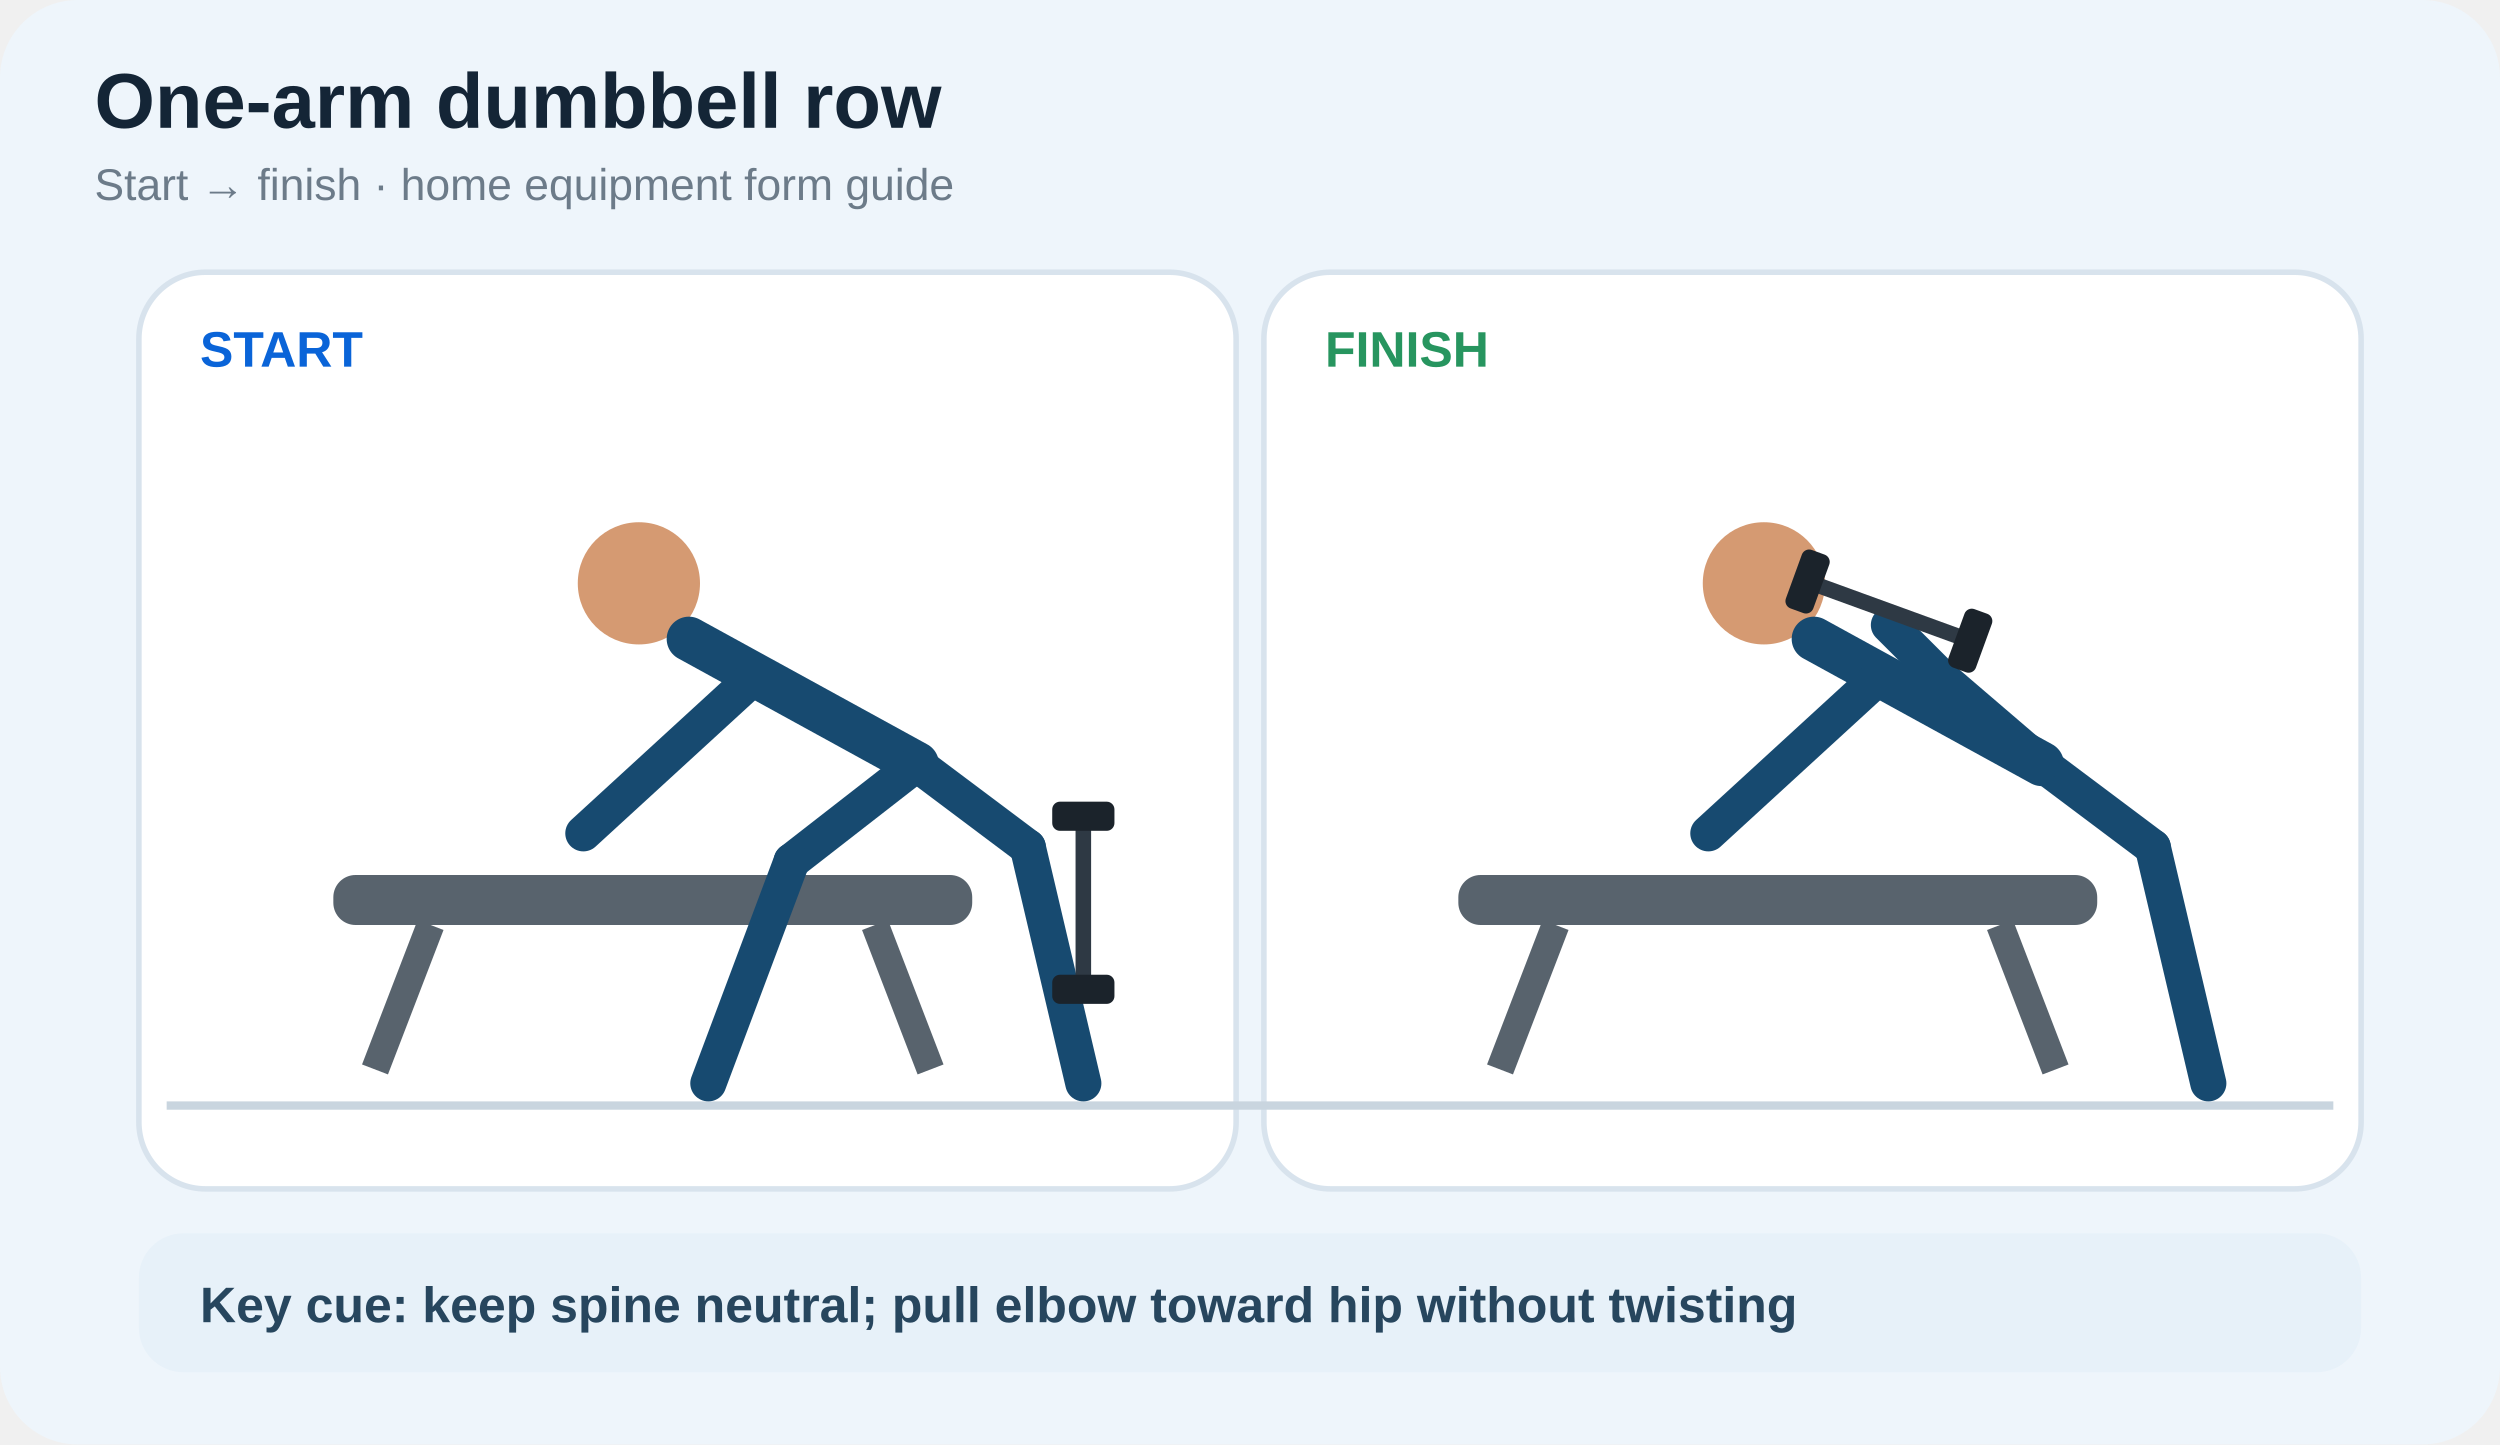
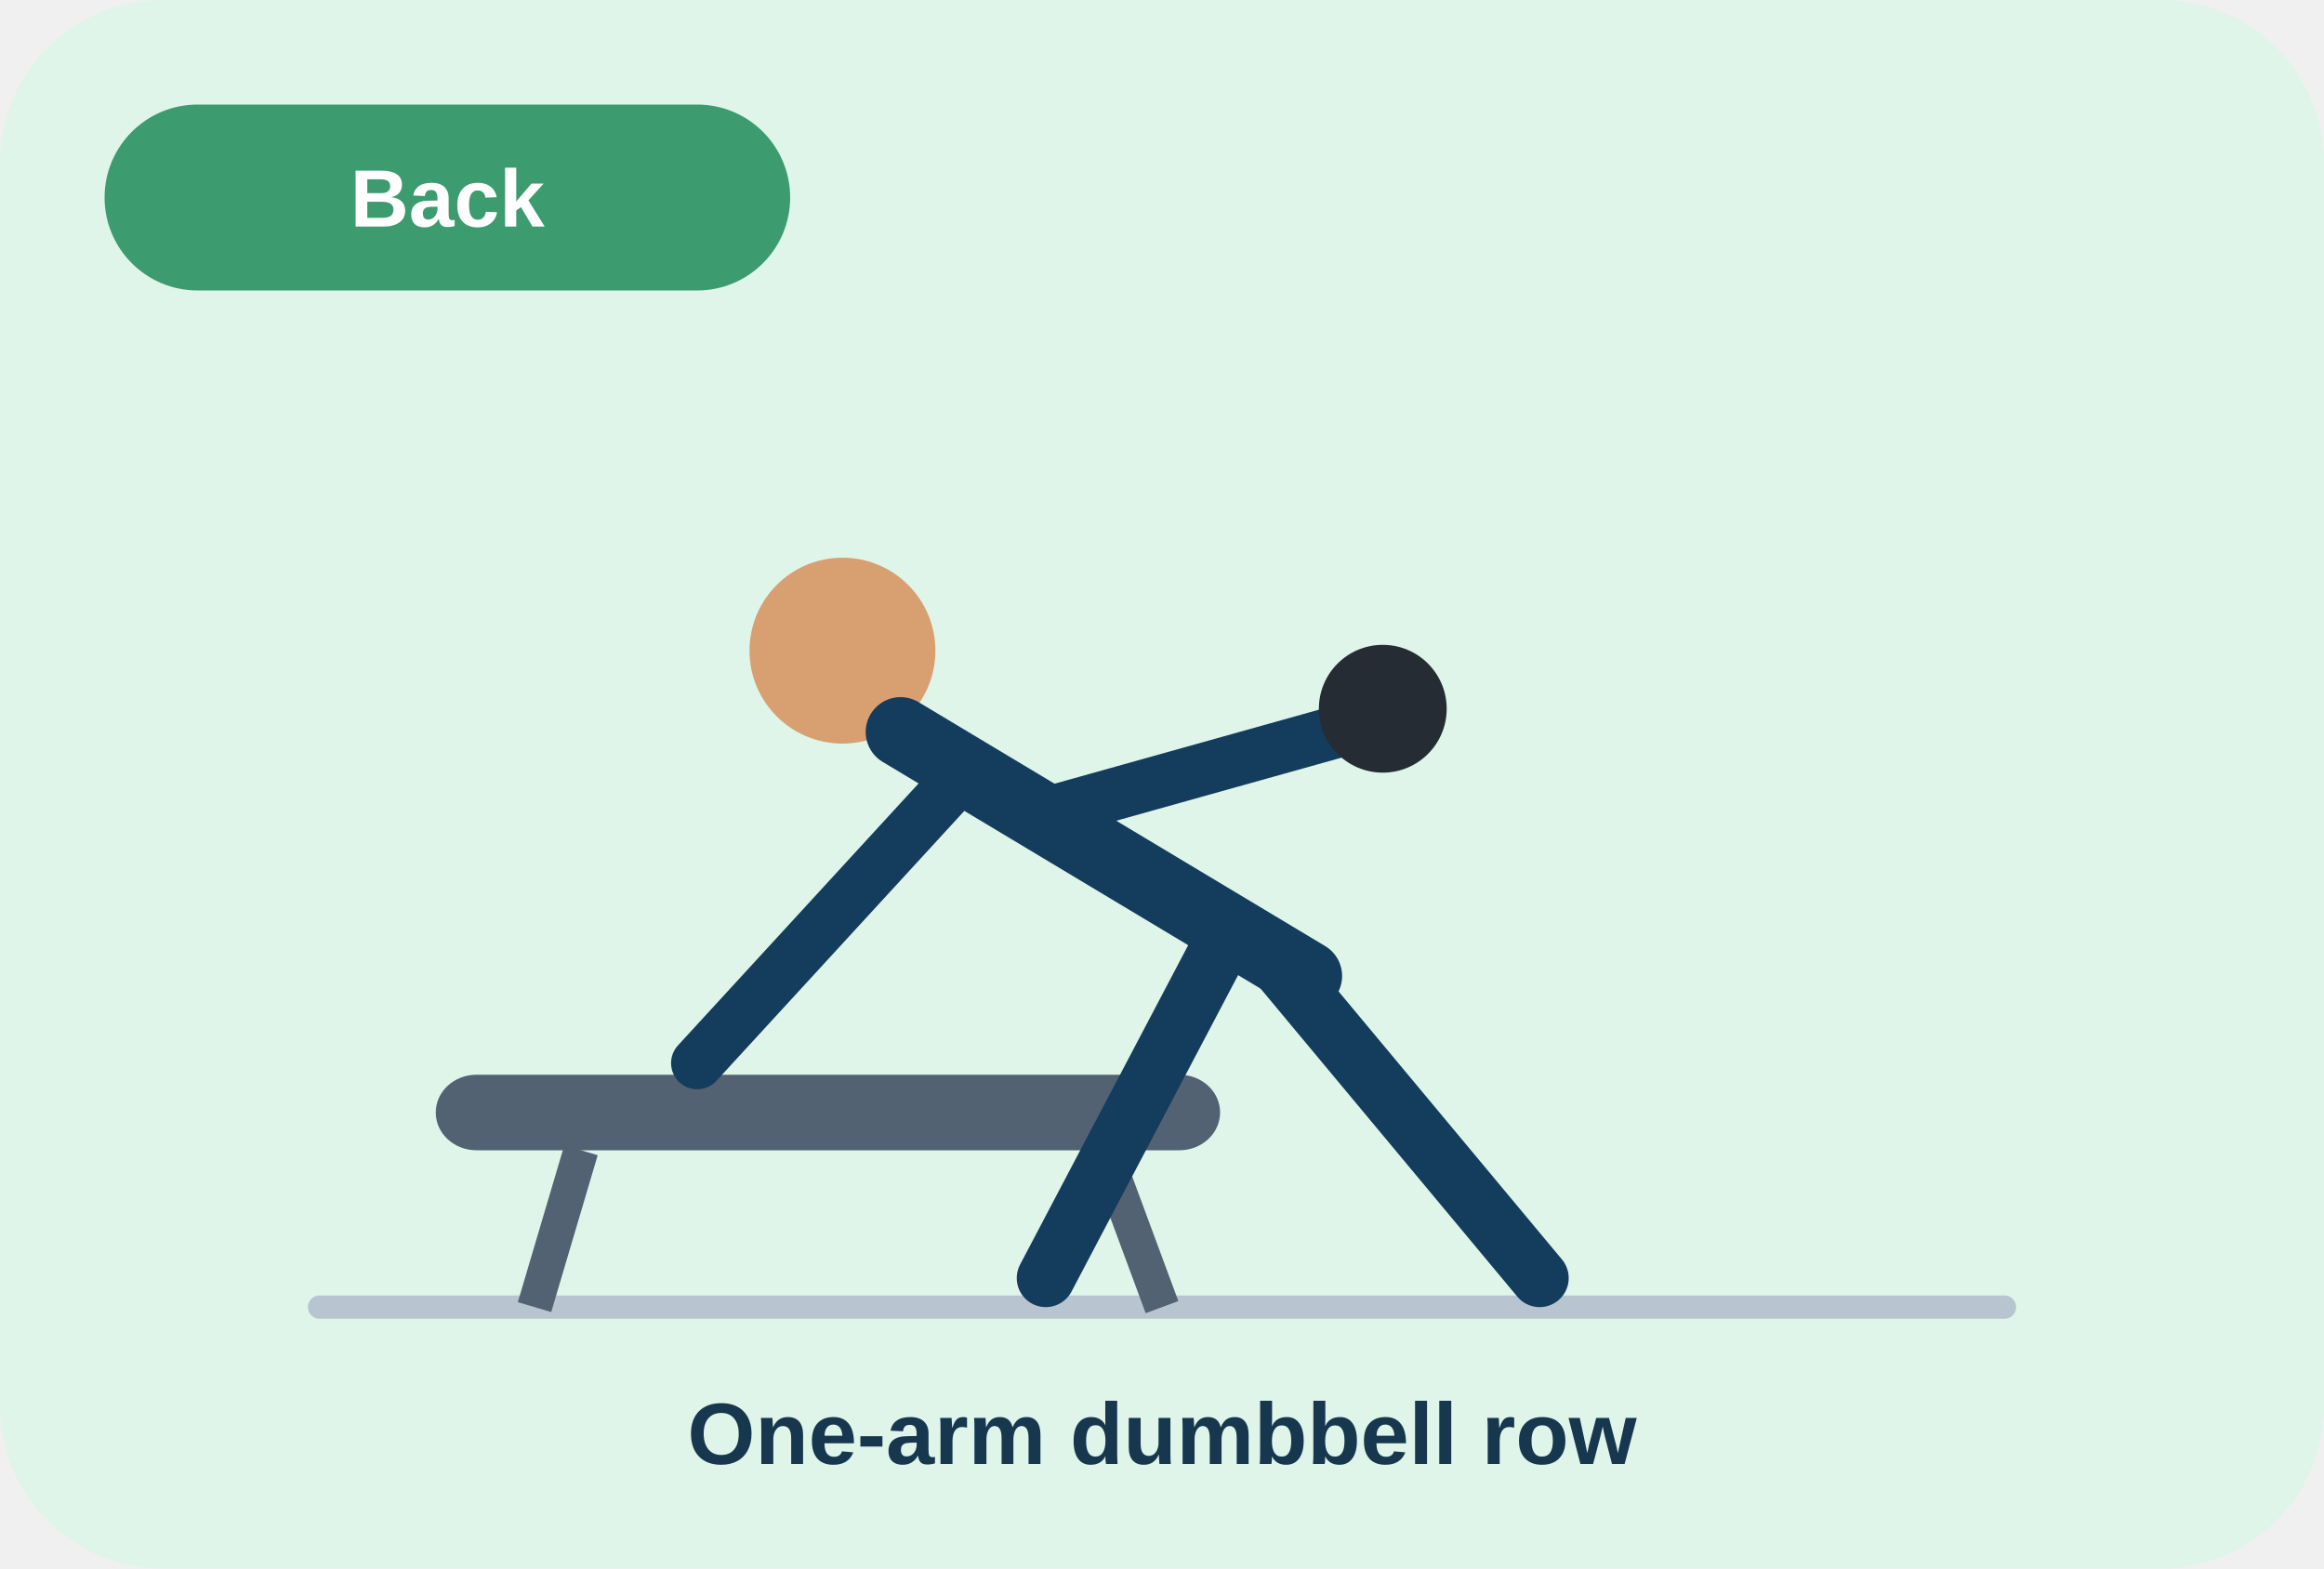
- <svg xmlns="http://www.w3.org/2000/svg" width="900" height="520" viewBox="0 0 900 520">
-   <rect width="900" height="520" rx="28" fill="#eef5fb" />
-   <text x="34" y="46" font-family="Arial" font-size="28" font-weight="700" fill="#142536">One-arm dumbbell row</text>
-   <text x="34" y="72" font-family="Arial" font-size="16" fill="#6c7b89">Start → finish · home equipment form guide</text>
-   <rect x="50" y="98" width="395" height="330" rx="24" fill="#fff" stroke="#d8e3ed" stroke-width="2" />
-   <text x="72" y="132" font-family="Arial" font-size="18" font-weight="700" fill="#0a64d8">START</text>
-   <rect x="455" y="98" width="395" height="330" rx="24" fill="#fff" stroke="#d8e3ed" stroke-width="2" />
-   <text x="477" y="132" font-family="Arial" font-size="18" font-weight="700" fill="#27955f">FINISH</text>
-   <line x1="60" y1="398" x2="840" y2="398" stroke="#c9d5df" stroke-width="3" />
-   <g transform="rotate(0 235.0 315)">
-     <rect x="120" y="315" width="230" height="18" rx="8" fill="#58636d" />
-     <line x1="155" y1="333" x2="135" y2="385" stroke="#58636d" stroke-width="10" />
-     <line x1="315" y1="333" x2="335" y2="385" stroke="#58636d" stroke-width="10" />
-   </g>
-   <circle cx="230" cy="210" r="22" fill="#d59a72" />
-   <line x1="248" y1="230" x2="330" y2="275" stroke="#174a70" stroke-width="16" stroke-linecap="round" />
-   <line x1="270" y1="245" x2="210" y2="300" stroke="#174a70" stroke-width="13" stroke-linecap="round" />
-   <line x1="330" y1="275" x2="370" y2="305" stroke="#174a70" stroke-width="13" stroke-linecap="round" />
-   <line x1="370" y1="305" x2="390" y2="390" stroke="#174a70" stroke-width="13" stroke-linecap="round" />
-   <line x1="330" y1="275" x2="285" y2="310" stroke="#174a70" stroke-width="13" stroke-linecap="round" />
-   <line x1="285" y1="310" x2="255" y2="390" stroke="#174a70" stroke-width="13" stroke-linecap="round" />
-   <g transform="translate(390 325) rotate(90) scale(0.7)">
-     <line x1="-38" y1="0" x2="38" y2="0" stroke="#2e3944" stroke-width="8" />
-     <rect x="-52" y="-16" width="15" height="32" rx="4" fill="#1b232b" />
-     <rect x="37" y="-16" width="15" height="32" rx="4" fill="#1b232b" />
-   </g>
-   <g transform="rotate(0 640.0 315)">
-     <rect x="525" y="315" width="230" height="18" rx="8" fill="#58636d" />
-     <line x1="560" y1="333" x2="540" y2="385" stroke="#58636d" stroke-width="10" />
-     <line x1="720" y1="333" x2="740" y2="385" stroke="#58636d" stroke-width="10" />
-   </g>
-   <circle cx="635" cy="210" r="22" fill="#d59a72" />
-   <line x1="653" y1="230" x2="735" y2="275" stroke="#174a70" stroke-width="16" stroke-linecap="round" />
-   <line x1="675" y1="245" x2="615" y2="300" stroke="#174a70" stroke-width="13" stroke-linecap="round" />
-   <line x1="735" y1="275" x2="775" y2="305" stroke="#174a70" stroke-width="13" stroke-linecap="round" />
-   <line x1="775" y1="305" x2="795" y2="390" stroke="#174a70" stroke-width="13" stroke-linecap="round" />
-   <line x1="735" y1="275" x2="700" y2="245" stroke="#174a70" stroke-width="13" stroke-linecap="round" />
-   <line x1="700" y1="245" x2="680" y2="225" stroke="#174a70" stroke-width="13" stroke-linecap="round" />
-   <g transform="translate(680 220) rotate(20) scale(0.7)">
-     <line x1="-38" y1="0" x2="38" y2="0" stroke="#2e3944" stroke-width="8" />
-     <rect x="-52" y="-16" width="15" height="32" rx="4" fill="#1b232b" />
-     <rect x="37" y="-16" width="15" height="32" rx="4" fill="#1b232b" />
-   </g>
-   <rect x="50" y="444" width="800" height="50" rx="16" fill="#e7f1f9" />
-   <text x="72" y="476" font-family="Arial" font-size="18" font-weight="600" fill="#27465e">Key cue: keep spine neutral; pull elbow toward hip without twisting</text>
+ <svg xmlns="http://www.w3.org/2000/svg" width="400" height="270" viewBox="0 0 400 270">
+   <rect width="400" height="270" rx="28" fill="#dff5e9" />
+   <rect x="18" y="18" width="118" height="32" rx="16" fill="#3d9b70" />
+   <text x="77" y="39" fill="#fff" font-family="-apple-system,Arial" font-size="14" font-weight="800" text-anchor="middle">Back</text>
+   <path d="M55 225 H345" stroke="#b8c4cf" stroke-width="4" stroke-linecap="round" />
+   <rect x="75" y="185" width="135" height="13" rx="7" fill="#536273" />
+   <path d="M100 198 L92 225 M190 198 L200 225" stroke="#536273" stroke-width="6" />
+   <circle cx="145" cy="112" r="16" fill="#d8a071" />
+   <path d="M155 126 L225 168" stroke="#133c5d" stroke-width="12" stroke-linecap="round" />
+   <path d="M210 163 L180 220 M220 166 L265 220" stroke="#133c5d" stroke-width="10" stroke-linecap="round" />
+   <path d="M165 134 L120 183 M180 140 L230 126" stroke="#133c5d" stroke-width="9" stroke-linecap="round" />
+   <circle cx="238" cy="122" r="11" fill="#252c34" />
+   <text x="200" y="252" fill="#17374f" font-family="-apple-system,Arial" font-size="15" font-weight="800" text-anchor="middle">One-arm dumbbell row</text>
</svg>
